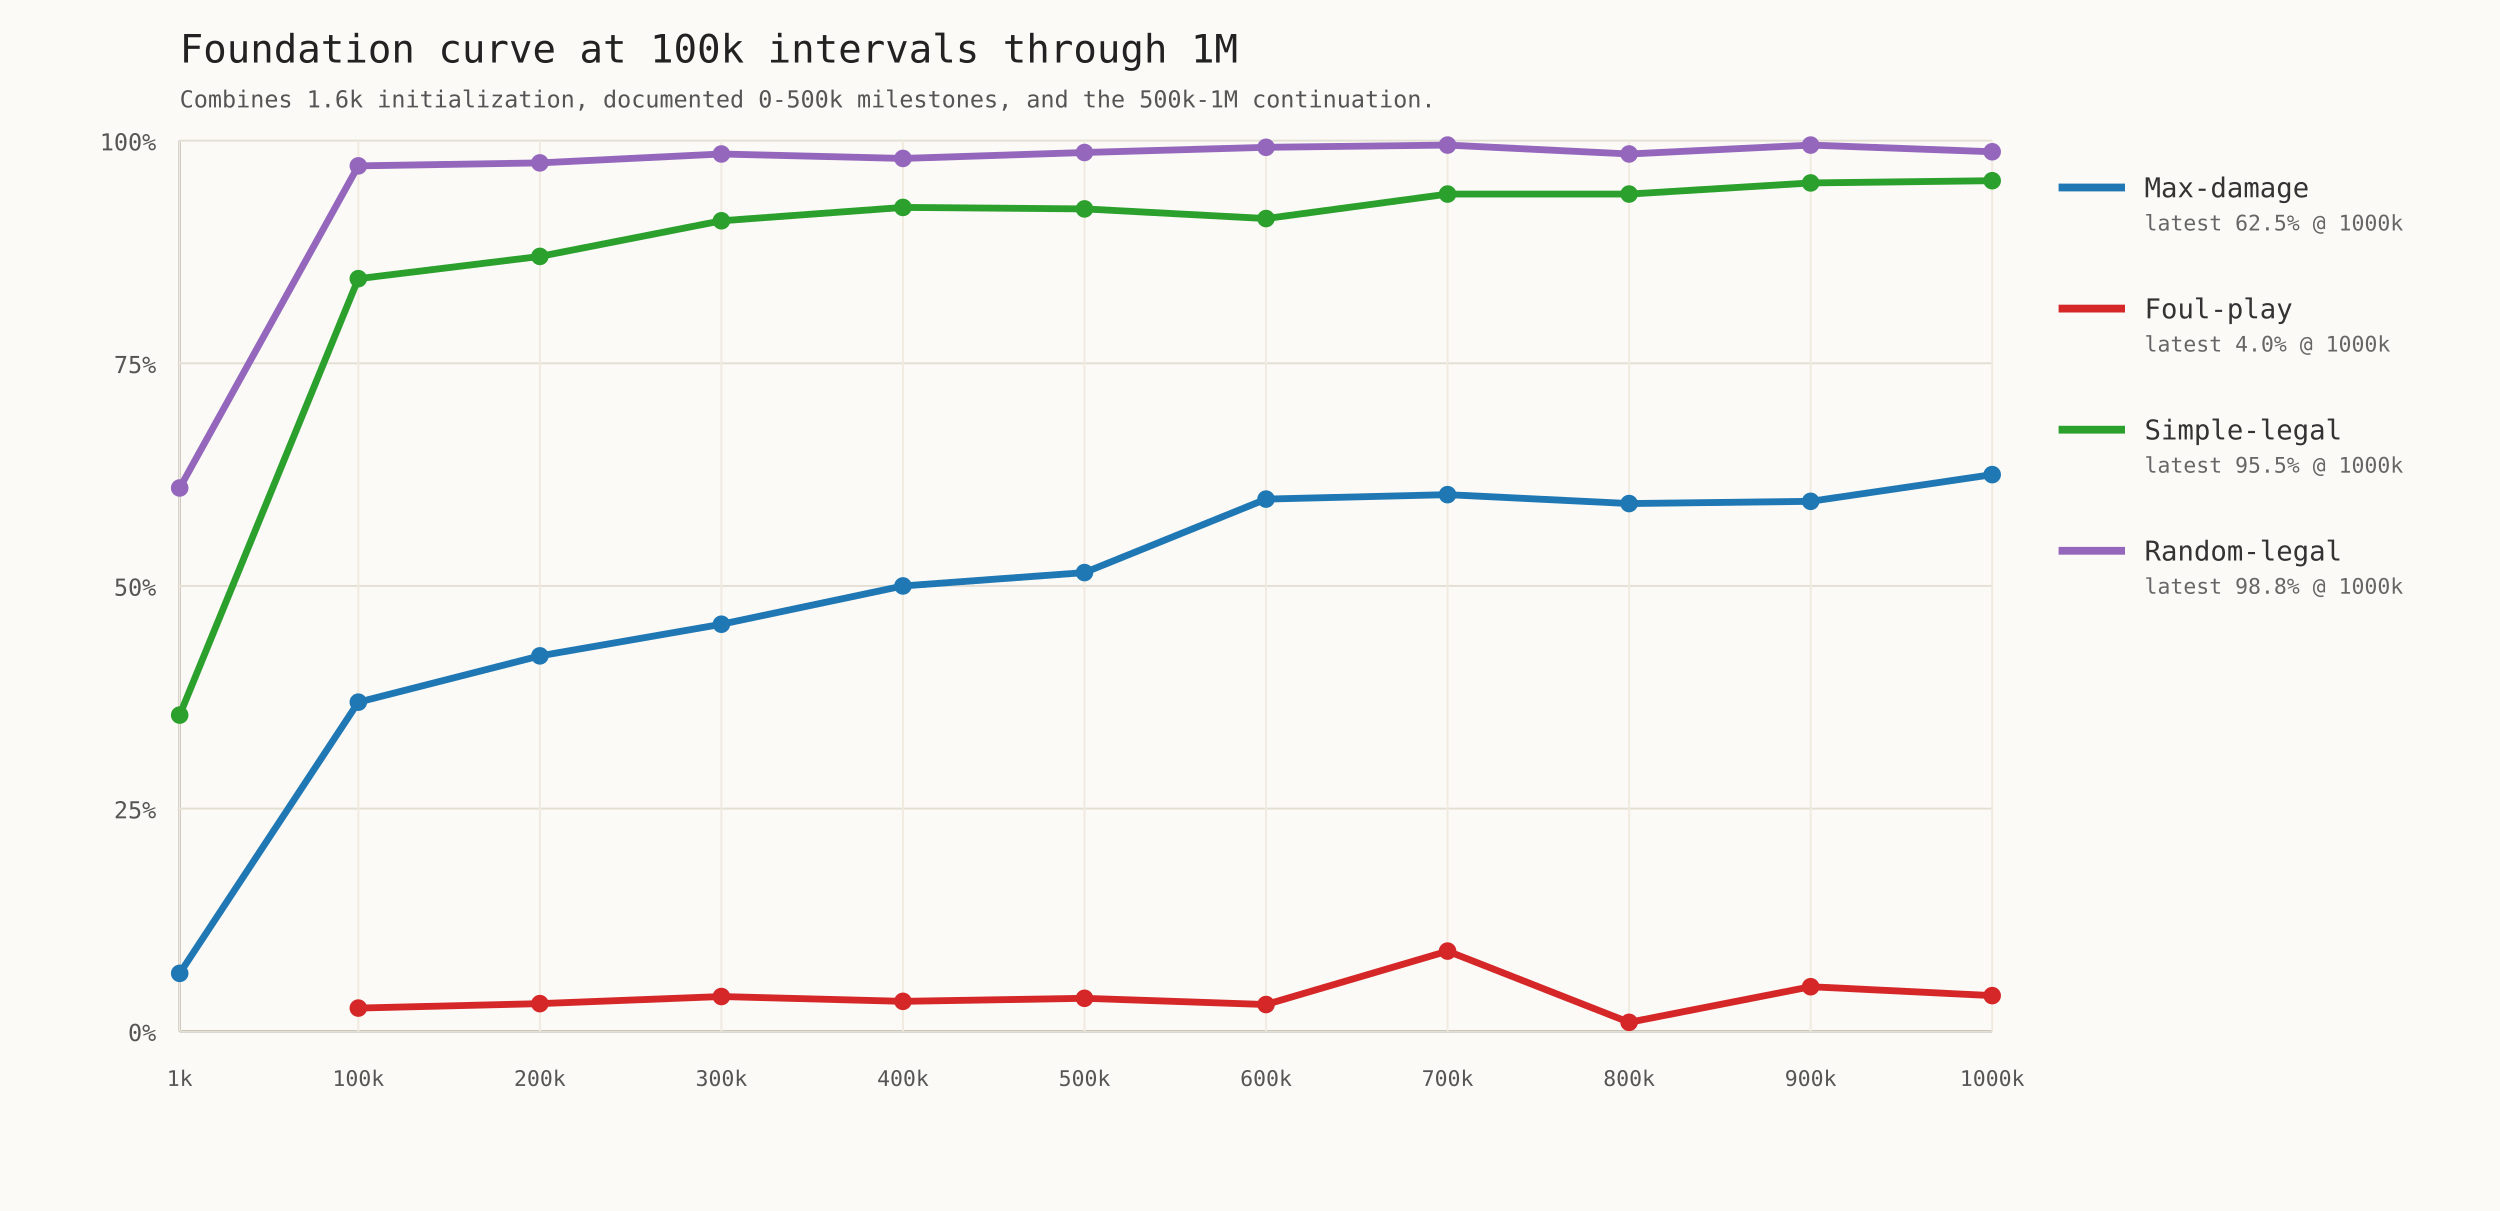
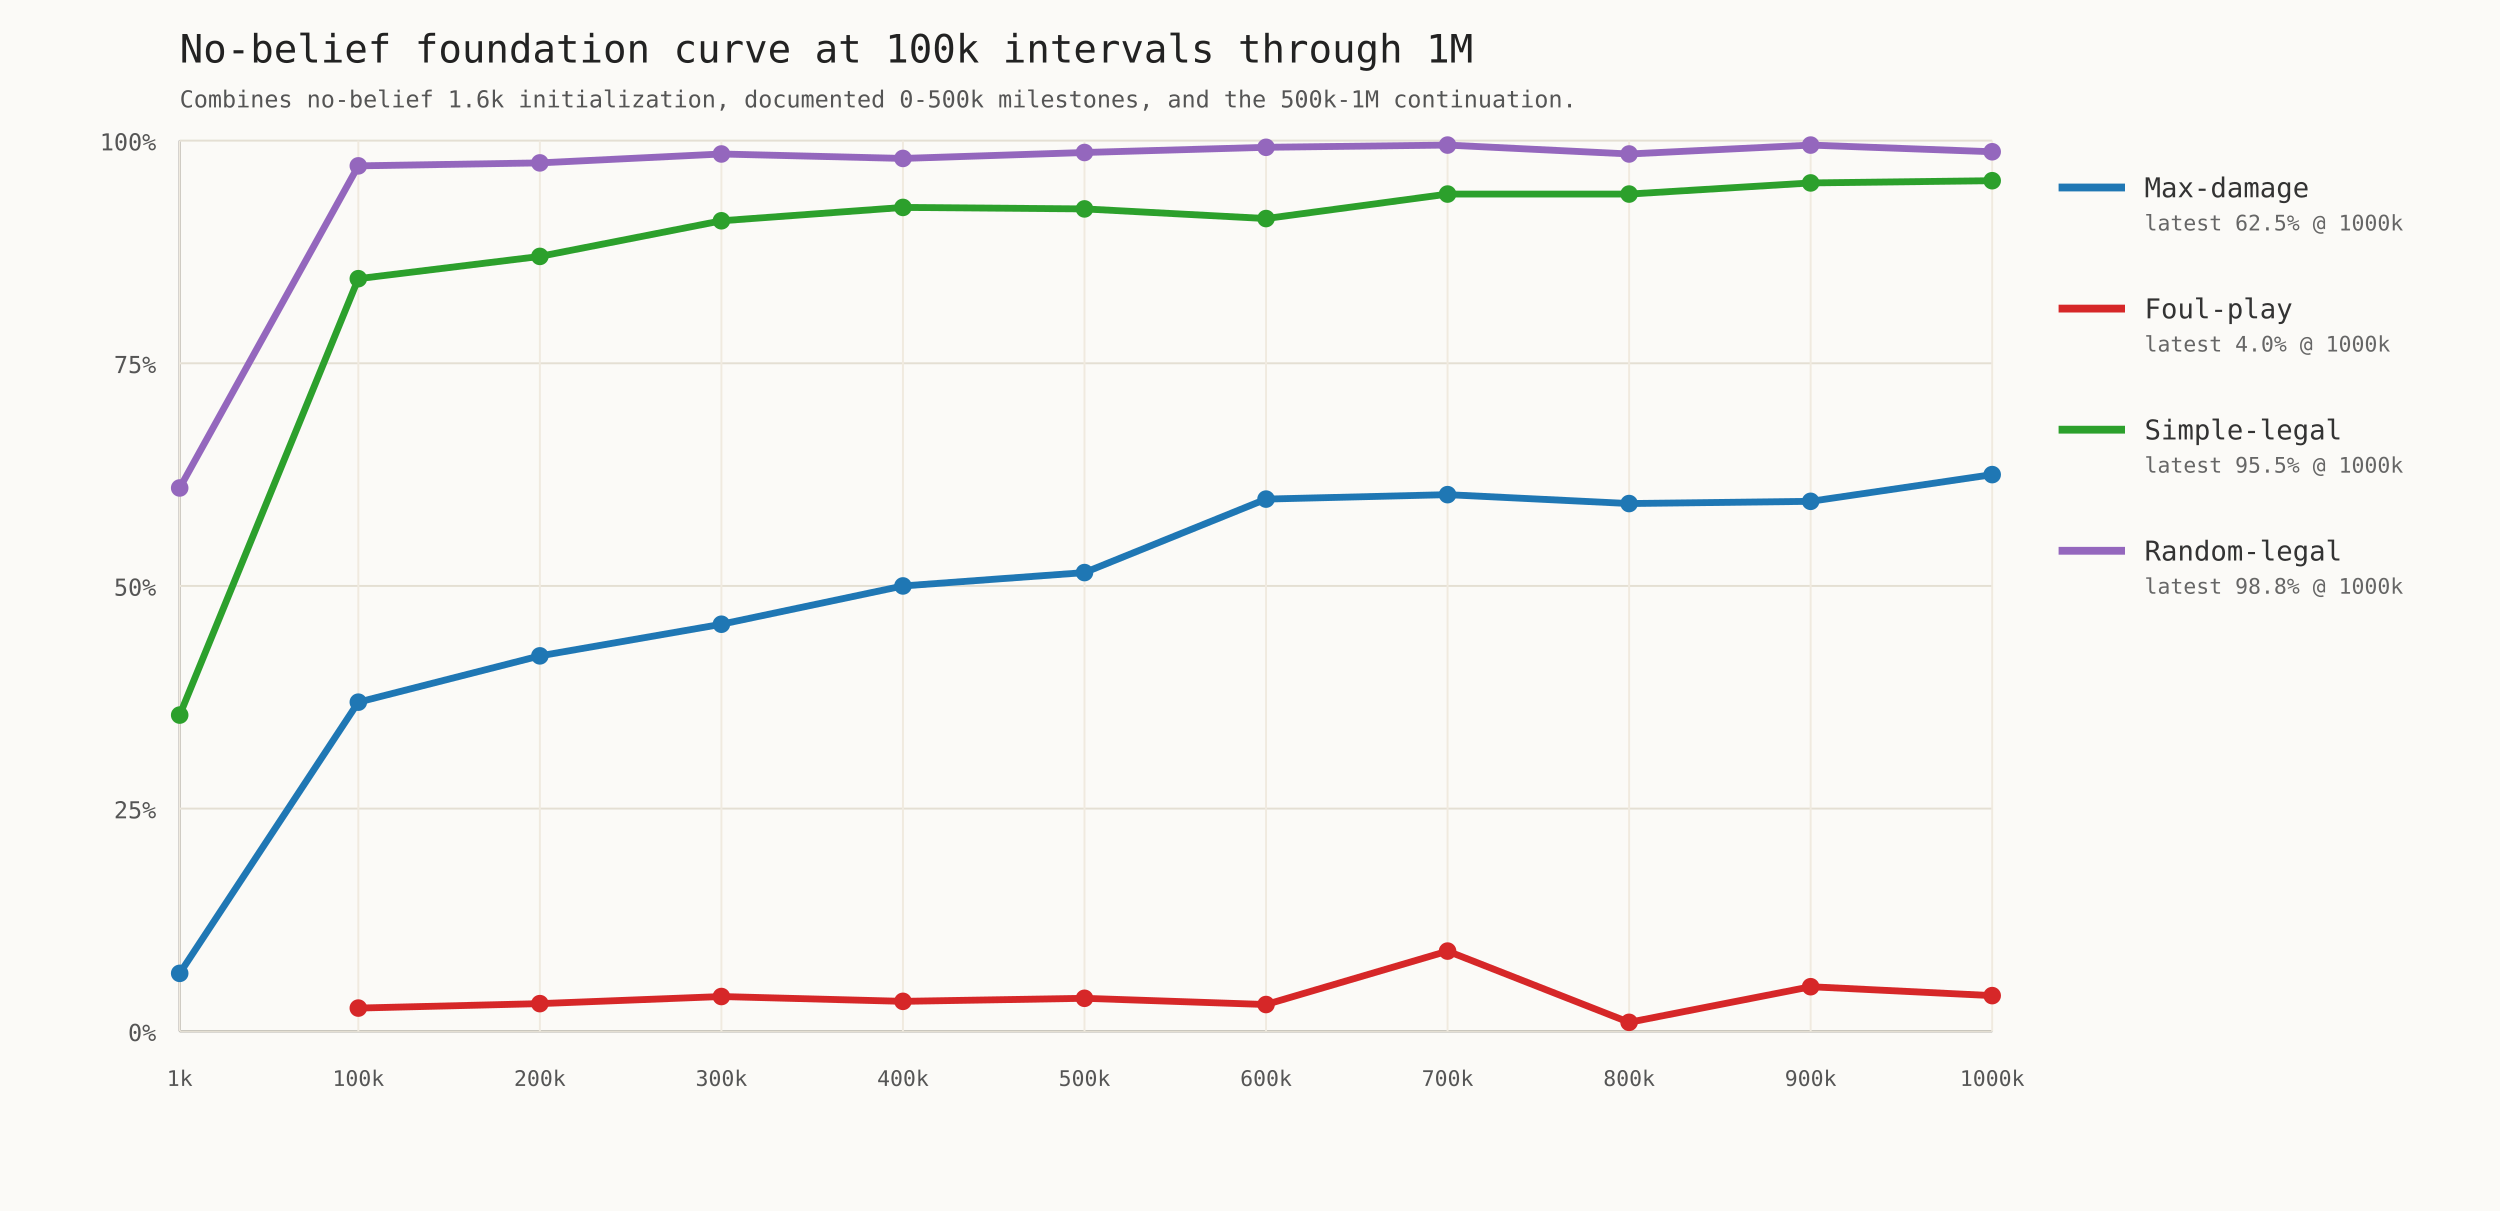
<svg xmlns="http://www.w3.org/2000/svg" width="1280" height="620" viewBox="0 0 1280 620">
  <rect x="0" y="0" width="1280" height="620" fill="#fbfaf7" />
-   <text x="92" y="32" font-family="ui-monospace, Menlo, monospace" font-size="20" fill="#222">Foundation curve at 100k intervals through 1M</text>
-   <text x="92" y="55" font-family="ui-monospace, Menlo, monospace" font-size="12" fill="#555">Combines 1.6k initialization, documented 0-500k milestones, and the 500k-1M continuation.</text>
+   <text x="92" y="32" font-family="ui-monospace, Menlo, monospace" font-size="20" fill="#222">No-belief foundation curve at 100k intervals through 1M</text>
+   <text x="92" y="55" font-family="ui-monospace, Menlo, monospace" font-size="12" fill="#555">Combines no-belief 1.6k initialization, documented 0-500k milestones, and the 500k-1M continuation.</text>
  <line x1="92" y1="72" x2="92" y2="528" stroke="#555" />
  <line x1="92" y1="528" x2="1020" y2="528" stroke="#555" />
  <line x1="92" y1="528.00" x2="1020" y2="528.00" stroke="#e4dfd3" />
  <text x="80" y="533.00" text-anchor="end" font-family="ui-monospace, Menlo, monospace" font-size="12" fill="#555">0%</text>
  <line x1="92" y1="414.00" x2="1020" y2="414.00" stroke="#e4dfd3" />
  <text x="80" y="419.00" text-anchor="end" font-family="ui-monospace, Menlo, monospace" font-size="12" fill="#555">25%</text>
  <line x1="92" y1="300.00" x2="1020" y2="300.00" stroke="#e4dfd3" />
  <text x="80" y="305.00" text-anchor="end" font-family="ui-monospace, Menlo, monospace" font-size="12" fill="#555">50%</text>
  <line x1="92" y1="186.00" x2="1020" y2="186.00" stroke="#e4dfd3" />
  <text x="80" y="191.00" text-anchor="end" font-family="ui-monospace, Menlo, monospace" font-size="12" fill="#555">75%</text>
  <line x1="92" y1="72.00" x2="1020" y2="72.00" stroke="#e4dfd3" />
  <text x="80" y="77.00" text-anchor="end" font-family="ui-monospace, Menlo, monospace" font-size="12" fill="#555">100%</text>
  <line x1="92.00" y1="72" x2="92.00" y2="528" stroke="#f0eadf" />
  <text x="92.00" y="556" text-anchor="middle" font-family="ui-monospace, Menlo, monospace" font-size="11" fill="#555">1k</text>
  <line x1="183.46" y1="72" x2="183.46" y2="528" stroke="#f0eadf" />
  <text x="183.46" y="556" text-anchor="middle" font-family="ui-monospace, Menlo, monospace" font-size="11" fill="#555">100k</text>
  <line x1="276.41" y1="72" x2="276.41" y2="528" stroke="#f0eadf" />
  <text x="276.41" y="556" text-anchor="middle" font-family="ui-monospace, Menlo, monospace" font-size="11" fill="#555">200k</text>
  <line x1="369.36" y1="72" x2="369.36" y2="528" stroke="#f0eadf" />
  <text x="369.36" y="556" text-anchor="middle" font-family="ui-monospace, Menlo, monospace" font-size="11" fill="#555">300k</text>
  <line x1="462.31" y1="72" x2="462.31" y2="528" stroke="#f0eadf" />
  <text x="462.31" y="556" text-anchor="middle" font-family="ui-monospace, Menlo, monospace" font-size="11" fill="#555">400k</text>
  <line x1="555.26" y1="72" x2="555.26" y2="528" stroke="#f0eadf" />
  <text x="555.26" y="556" text-anchor="middle" font-family="ui-monospace, Menlo, monospace" font-size="11" fill="#555">500k</text>
  <line x1="648.21" y1="72" x2="648.21" y2="528" stroke="#f0eadf" />
  <text x="648.21" y="556" text-anchor="middle" font-family="ui-monospace, Menlo, monospace" font-size="11" fill="#555">600k</text>
  <line x1="741.15" y1="72" x2="741.15" y2="528" stroke="#f0eadf" />
  <text x="741.15" y="556" text-anchor="middle" font-family="ui-monospace, Menlo, monospace" font-size="11" fill="#555">700k</text>
  <line x1="834.10" y1="72" x2="834.10" y2="528" stroke="#f0eadf" />
  <text x="834.10" y="556" text-anchor="middle" font-family="ui-monospace, Menlo, monospace" font-size="11" fill="#555">800k</text>
  <line x1="927.05" y1="72" x2="927.05" y2="528" stroke="#f0eadf" />
  <text x="927.05" y="556" text-anchor="middle" font-family="ui-monospace, Menlo, monospace" font-size="11" fill="#555">900k</text>
  <line x1="1020.00" y1="72" x2="1020.00" y2="528" stroke="#f0eadf" />
  <text x="1020.00" y="556" text-anchor="middle" font-family="ui-monospace, Menlo, monospace" font-size="11" fill="#555">1000k</text>
  <path d="M92.00,498.36 L183.46,359.51 L276.41,335.80 L369.36,319.61 L462.31,300.00 L555.26,293.16 L648.21,255.54 L741.15,253.26 L834.10,257.82 L927.05,256.68 L1020.00,243.00" fill="none" stroke="#1f77b4" stroke-width="3.5" stroke-linecap="round" stroke-linejoin="round" />
  <circle cx="92.00" cy="498.36" r="4.5" fill="#1f77b4" />
  <circle cx="183.46" cy="359.51" r="4.5" fill="#1f77b4" />
  <circle cx="276.41" cy="335.80" r="4.5" fill="#1f77b4" />
  <circle cx="369.36" cy="319.61" r="4.5" fill="#1f77b4" />
  <circle cx="462.31" cy="300.00" r="4.5" fill="#1f77b4" />
  <circle cx="555.26" cy="293.16" r="4.5" fill="#1f77b4" />
  <circle cx="648.21" cy="255.54" r="4.5" fill="#1f77b4" />
  <circle cx="741.15" cy="253.26" r="4.5" fill="#1f77b4" />
  <circle cx="834.10" cy="257.82" r="4.5" fill="#1f77b4" />
  <circle cx="927.05" cy="256.68" r="4.5" fill="#1f77b4" />
  <circle cx="1020.00" cy="243.00" r="4.5" fill="#1f77b4" />
  <line x1="1054" y1="96" x2="1088" y2="96" stroke="#1f77b4" stroke-width="4" />
  <text x="1098" y="101" font-family="ui-monospace, Menlo, monospace" font-size="14" fill="#333">Max-damage</text>
  <text x="1098" y="118" font-family="ui-monospace, Menlo, monospace" font-size="11" fill="#666">latest 62.5% @ 1000k</text>
  <path d="M183.46,516.14 L276.41,513.86 L369.36,510.22 L462.31,512.69 L555.26,511.13 L648.21,514.32 L741.15,486.96 L834.10,523.44 L927.05,505.20 L1020.00,509.76" fill="none" stroke="#d62728" stroke-width="3.5" stroke-linecap="round" stroke-linejoin="round" />
  <circle cx="183.46" cy="516.14" r="4.5" fill="#d62728" />
  <circle cx="276.41" cy="513.86" r="4.5" fill="#d62728" />
  <circle cx="369.36" cy="510.22" r="4.5" fill="#d62728" />
  <circle cx="462.31" cy="512.69" r="4.5" fill="#d62728" />
  <circle cx="555.26" cy="511.13" r="4.5" fill="#d62728" />
  <circle cx="648.21" cy="514.32" r="4.5" fill="#d62728" />
  <circle cx="741.15" cy="486.96" r="4.5" fill="#d62728" />
  <circle cx="834.10" cy="523.44" r="4.5" fill="#d62728" />
  <circle cx="927.05" cy="505.20" r="4.5" fill="#d62728" />
  <circle cx="1020.00" cy="509.76" r="4.5" fill="#d62728" />
  <line x1="1054" y1="158" x2="1088" y2="158" stroke="#d62728" stroke-width="4" />
  <text x="1098" y="163" font-family="ui-monospace, Menlo, monospace" font-size="14" fill="#333">Foul-play</text>
  <text x="1098" y="180" font-family="ui-monospace, Menlo, monospace" font-size="11" fill="#666">latest 4.0% @ 1000k</text>
  <path d="M92.00,366.12 L183.46,142.68 L276.41,131.28 L369.36,113.04 L462.31,106.20 L555.26,106.96 L648.21,111.90 L741.15,99.36 L834.10,99.36 L927.05,93.66 L1020.00,92.52" fill="none" stroke="#2ca02c" stroke-width="3.5" stroke-linecap="round" stroke-linejoin="round" />
  <circle cx="92.00" cy="366.12" r="4.5" fill="#2ca02c" />
  <circle cx="183.46" cy="142.68" r="4.5" fill="#2ca02c" />
  <circle cx="276.41" cy="131.28" r="4.5" fill="#2ca02c" />
  <circle cx="369.36" cy="113.04" r="4.5" fill="#2ca02c" />
  <circle cx="462.31" cy="106.20" r="4.5" fill="#2ca02c" />
  <circle cx="555.26" cy="106.96" r="4.5" fill="#2ca02c" />
  <circle cx="648.21" cy="111.90" r="4.5" fill="#2ca02c" />
  <circle cx="741.15" cy="99.36" r="4.5" fill="#2ca02c" />
  <circle cx="834.10" cy="99.36" r="4.5" fill="#2ca02c" />
  <circle cx="927.05" cy="93.66" r="4.5" fill="#2ca02c" />
  <circle cx="1020.00" cy="92.52" r="4.5" fill="#2ca02c" />
  <line x1="1054" y1="220" x2="1088" y2="220" stroke="#2ca02c" stroke-width="4" />
  <text x="1098" y="225" font-family="ui-monospace, Menlo, monospace" font-size="14" fill="#333">Simple-legal</text>
  <text x="1098" y="242" font-family="ui-monospace, Menlo, monospace" font-size="11" fill="#666">latest 95.5% @ 1000k</text>
  <path d="M92.00,249.84 L183.46,84.92 L276.41,83.40 L369.36,78.84 L462.31,81.12 L555.26,78.08 L648.21,75.42 L741.15,74.28 L834.10,78.84 L927.05,74.28 L1020.00,77.70" fill="none" stroke="#9467bd" stroke-width="3.5" stroke-linecap="round" stroke-linejoin="round" />
  <circle cx="92.00" cy="249.84" r="4.5" fill="#9467bd" />
  <circle cx="183.46" cy="84.92" r="4.5" fill="#9467bd" />
  <circle cx="276.41" cy="83.40" r="4.5" fill="#9467bd" />
  <circle cx="369.36" cy="78.84" r="4.5" fill="#9467bd" />
  <circle cx="462.31" cy="81.12" r="4.5" fill="#9467bd" />
  <circle cx="555.26" cy="78.08" r="4.5" fill="#9467bd" />
  <circle cx="648.21" cy="75.42" r="4.5" fill="#9467bd" />
  <circle cx="741.15" cy="74.28" r="4.5" fill="#9467bd" />
  <circle cx="834.10" cy="78.84" r="4.5" fill="#9467bd" />
  <circle cx="927.05" cy="74.28" r="4.5" fill="#9467bd" />
  <circle cx="1020.00" cy="77.70" r="4.5" fill="#9467bd" />
  <line x1="1054" y1="282" x2="1088" y2="282" stroke="#9467bd" stroke-width="4" />
  <text x="1098" y="287" font-family="ui-monospace, Menlo, monospace" font-size="14" fill="#333">Random-legal</text>
  <text x="1098" y="304" font-family="ui-monospace, Menlo, monospace" font-size="11" fill="#666">latest 98.8% @ 1000k</text>
</svg>
